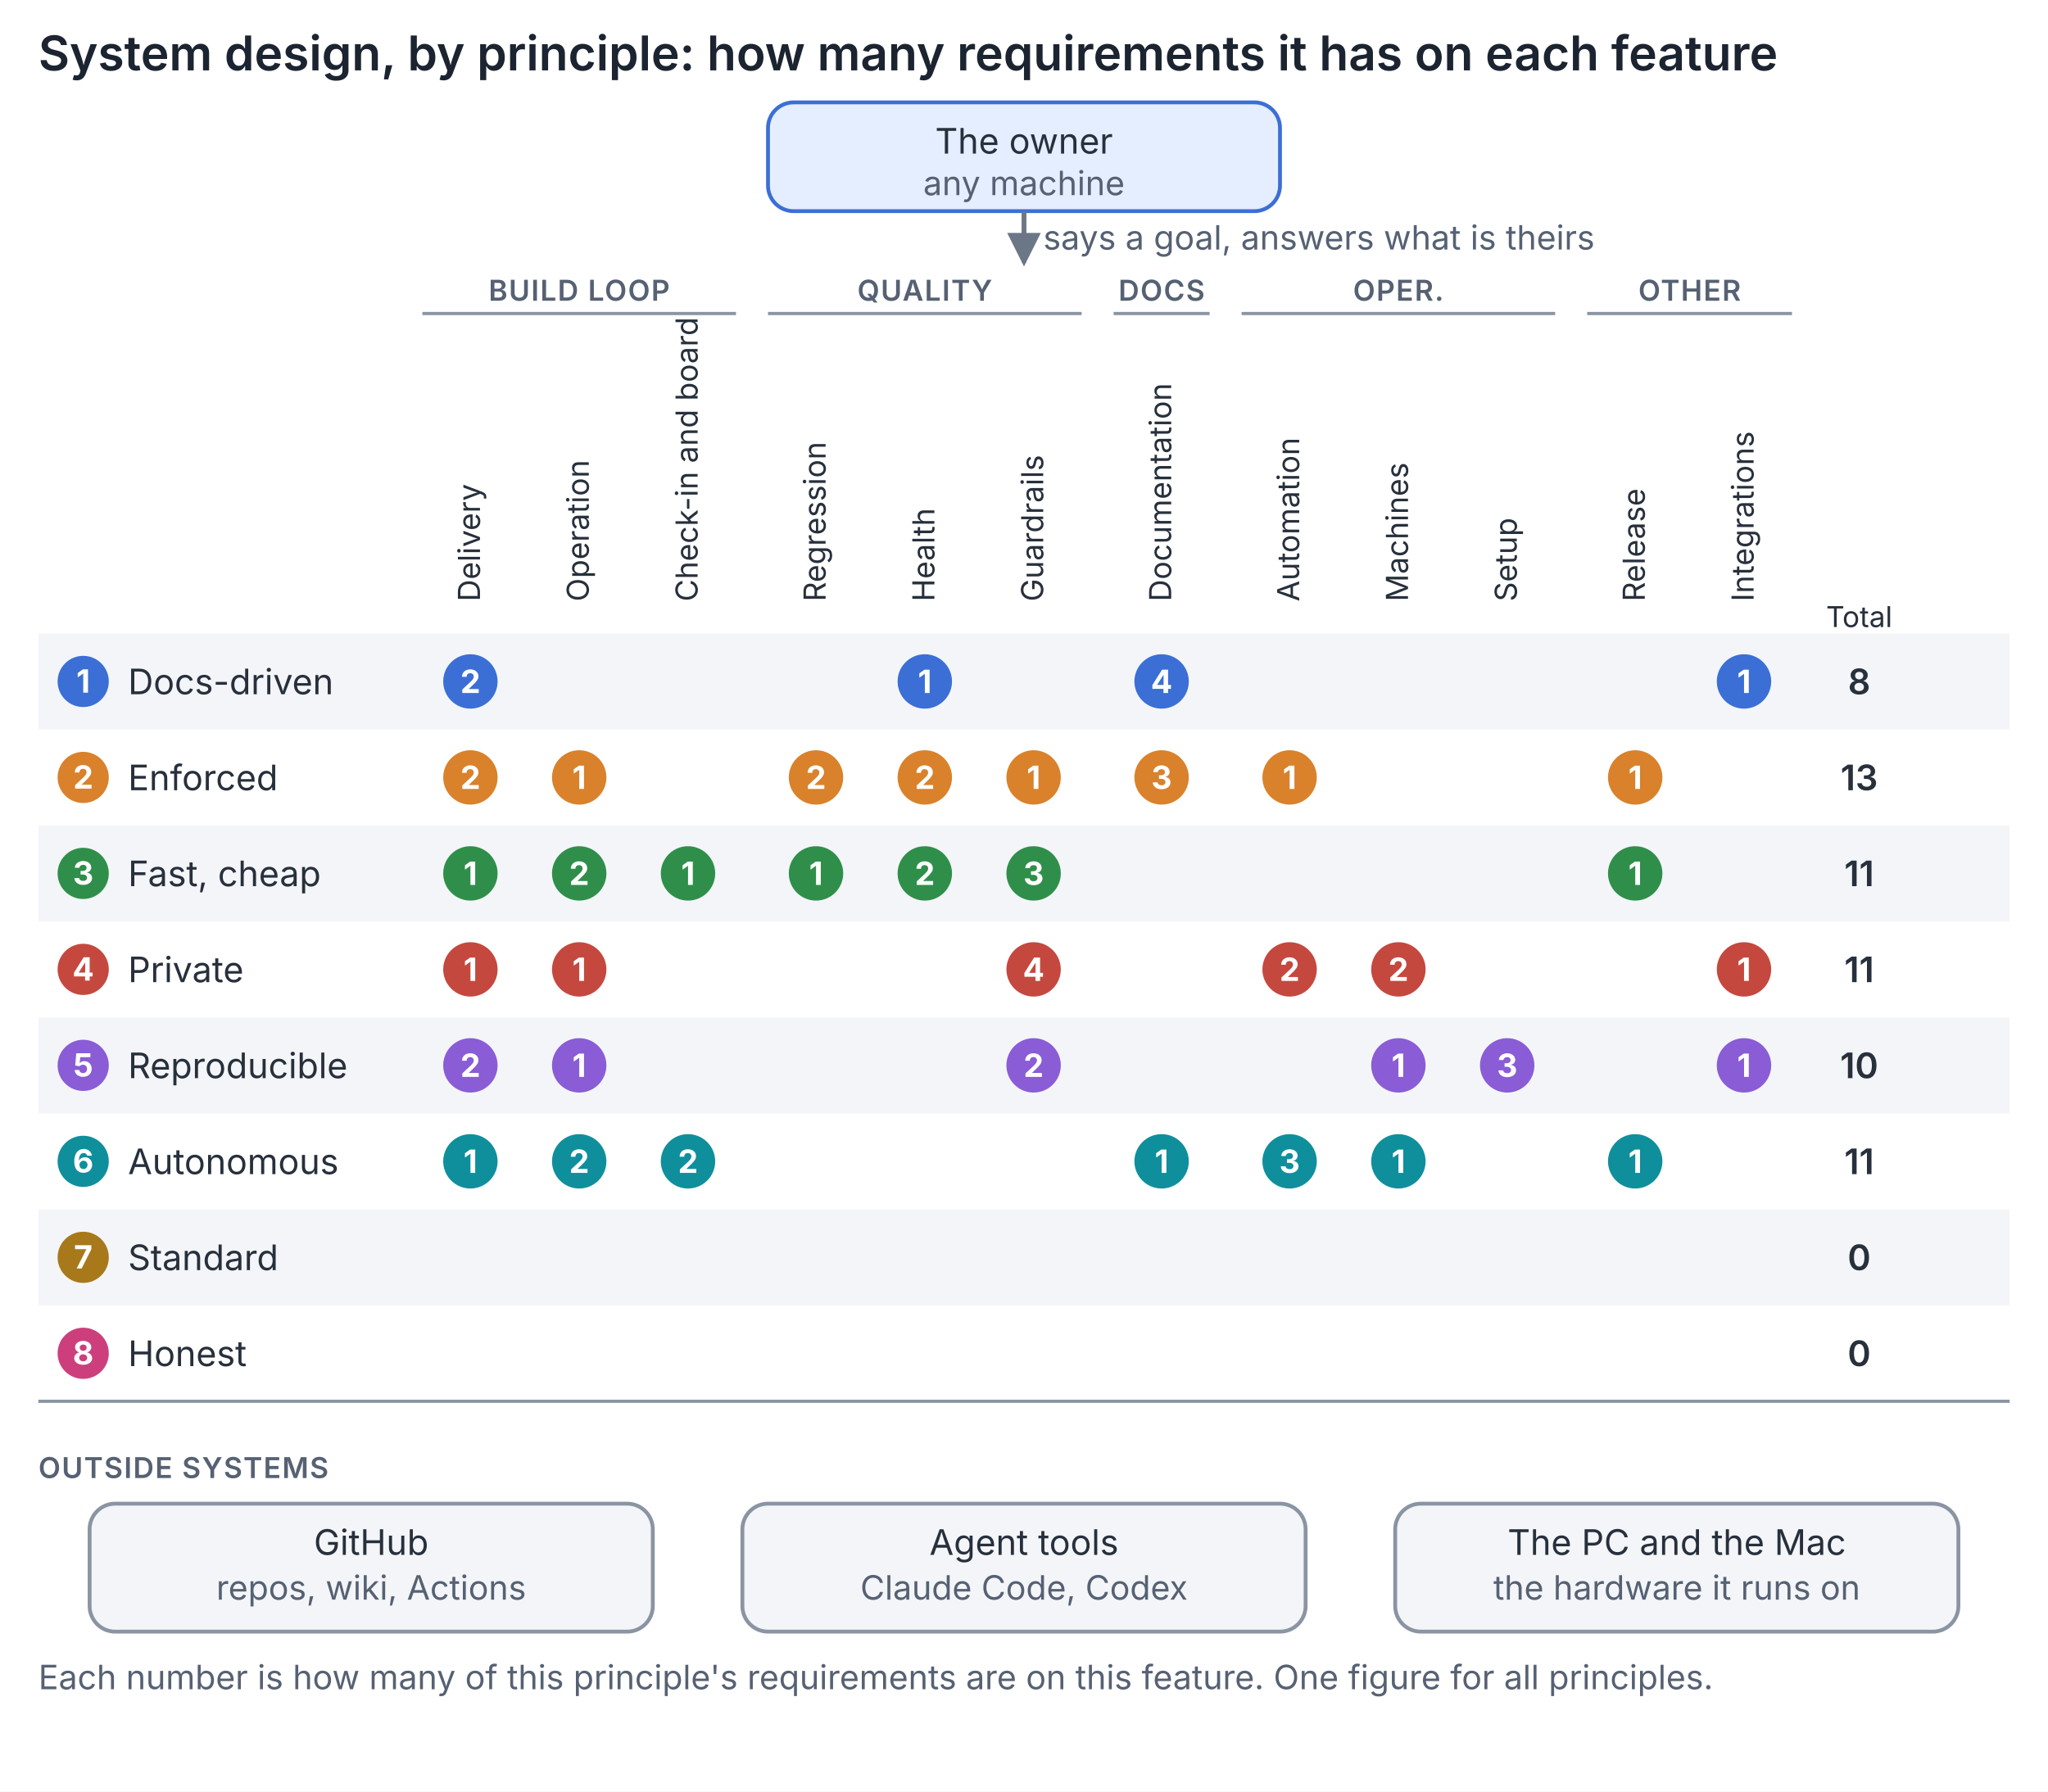
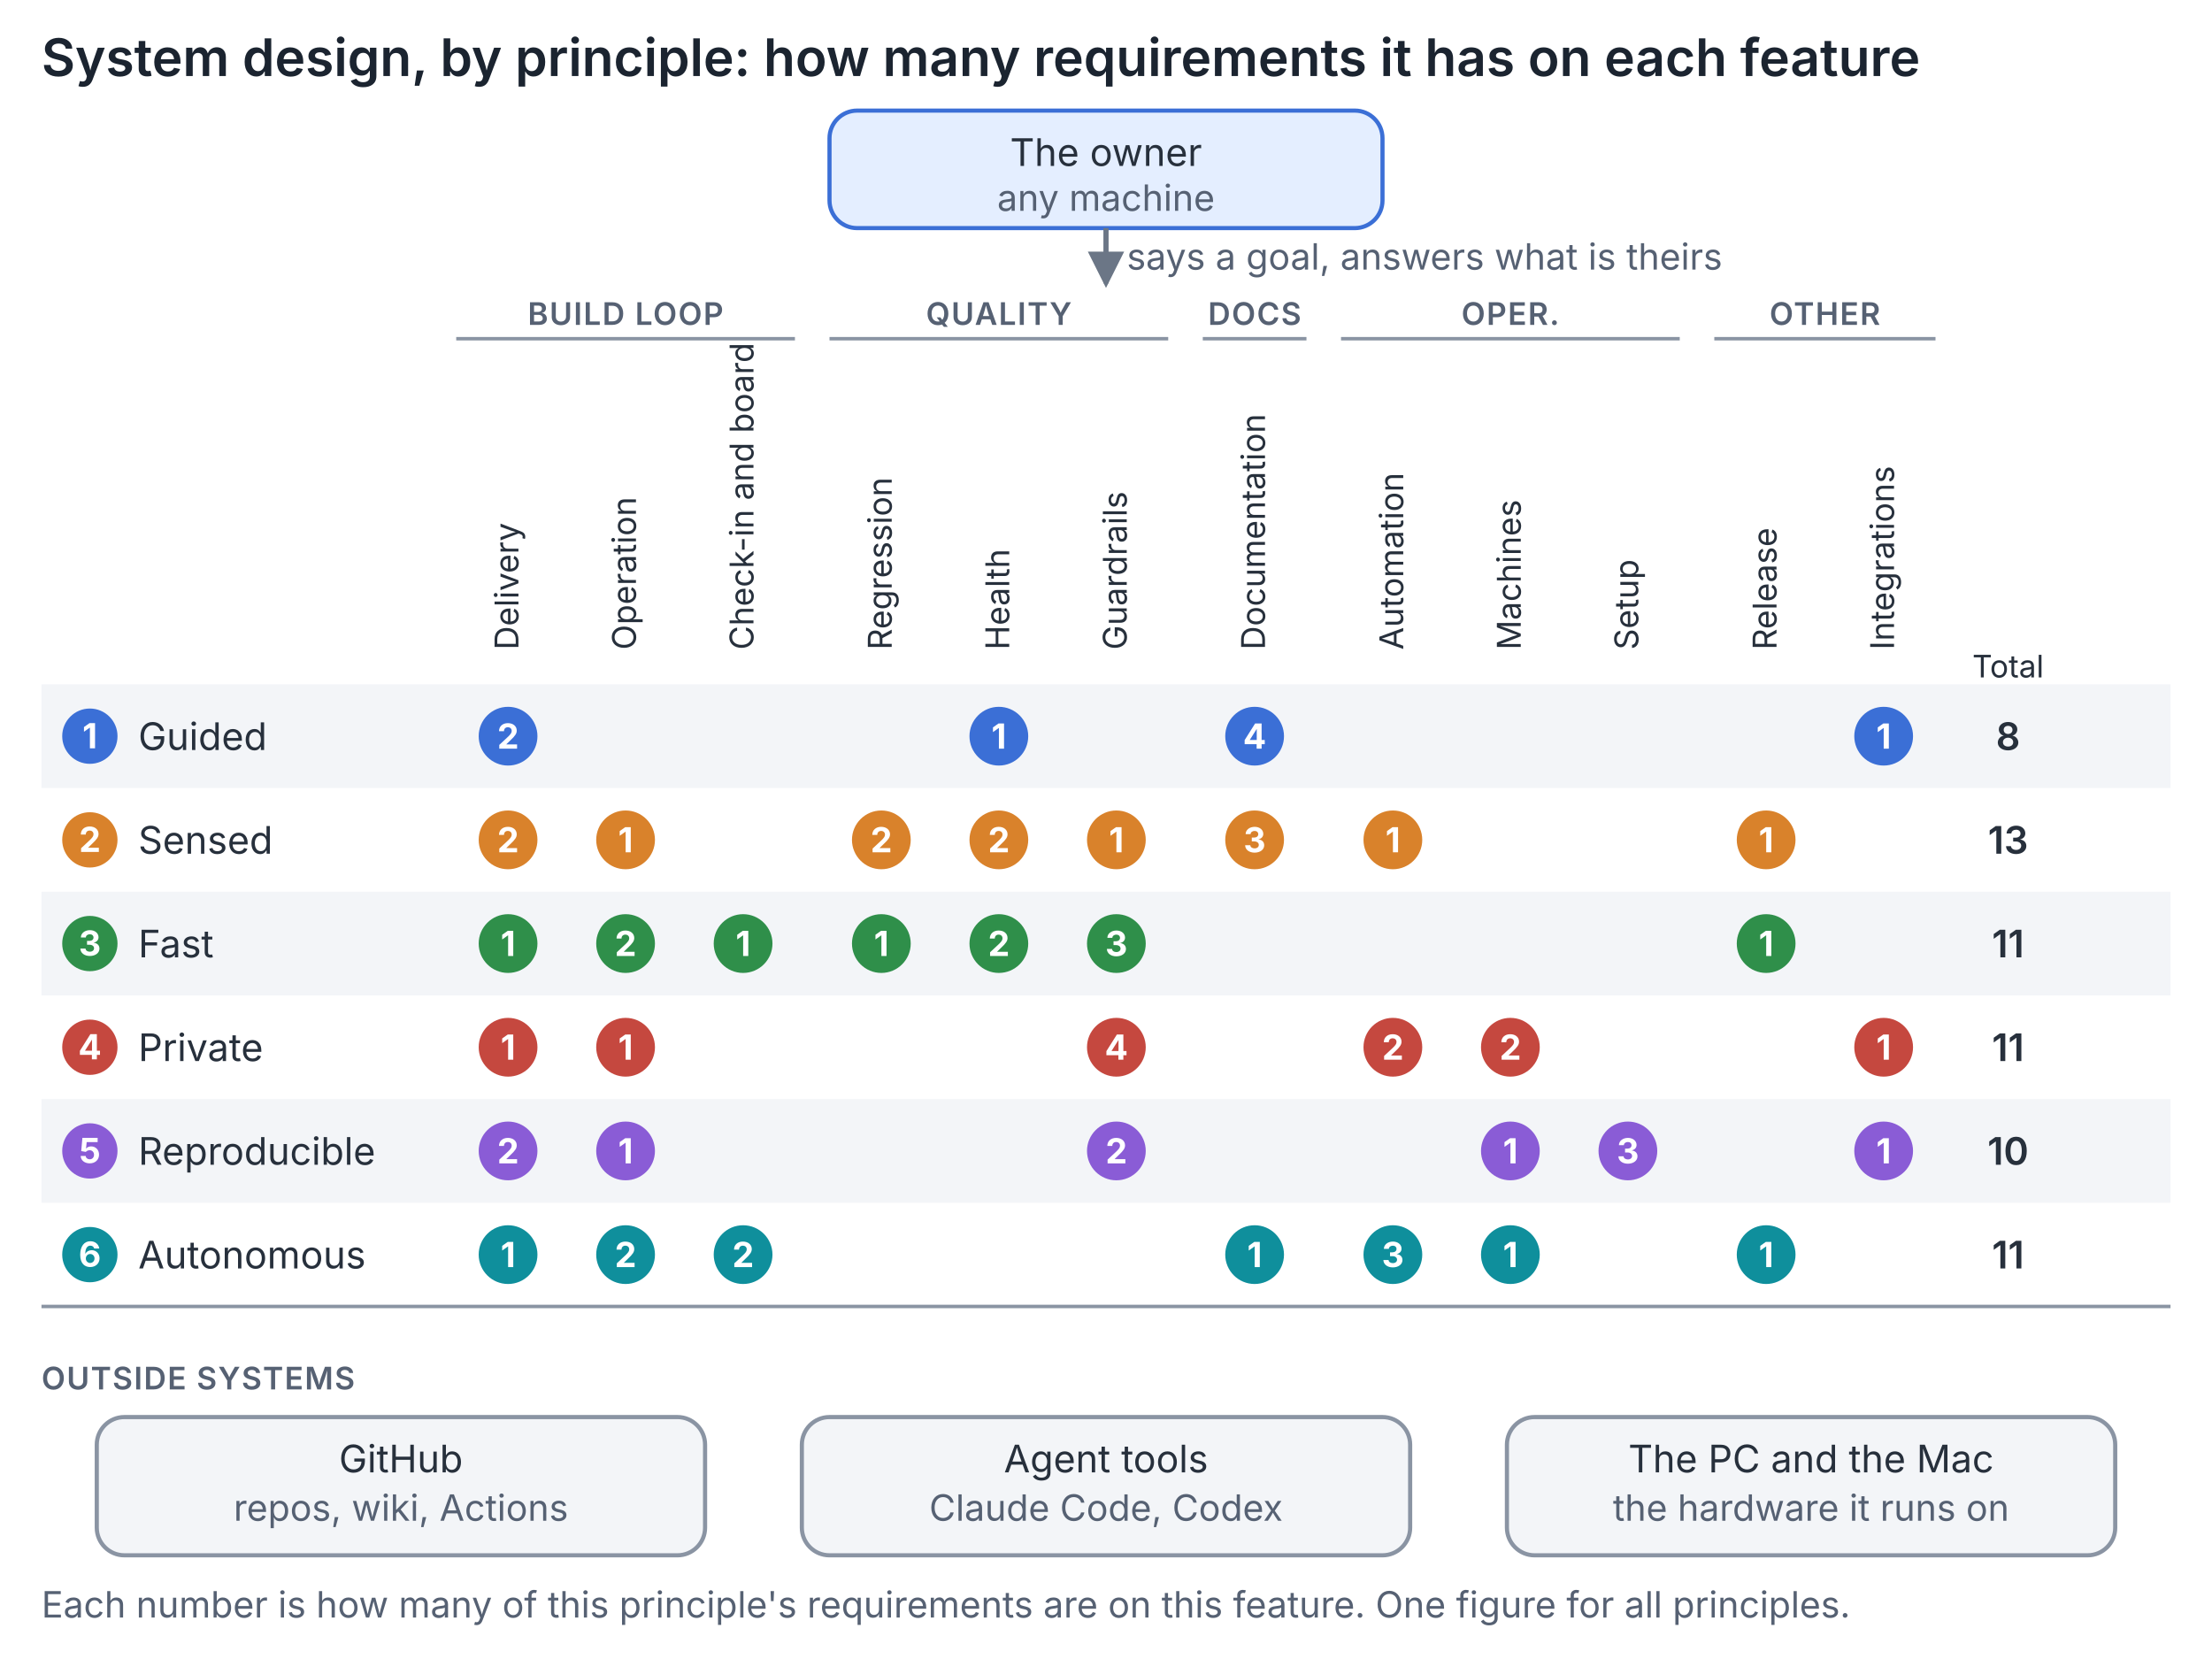
- <svg xmlns="http://www.w3.org/2000/svg" viewBox="0 0 640 560" width="640" role="img" aria-label="System design, by principle: how many requirements it has on each feature">
+ <svg xmlns="http://www.w3.org/2000/svg" viewBox="0 0 640 480" width="640" role="img" aria-label="System design, by principle: how many requirements it has on each feature">
  <style>.t{font:600 15px system-ui,-apple-system,Segoe UI,sans-serif;fill:#1b2430}.h{font:600 9px system-ui,-apple-system,Segoe UI,sans-serif;fill:#566173;letter-spacing:.04em}.s{font:400 11px system-ui,-apple-system,Segoe UI,sans-serif;fill:#27303c}.x{font:400 10.5px system-ui,-apple-system,Segoe UI,sans-serif;fill:#566173}.n{font:400 9px system-ui,-apple-system,Segoe UI,sans-serif;fill:#27303c}.k{font:700 10px system-ui,-apple-system,Segoe UI,sans-serif;fill:#fff}.bg{fill:#fff}.you{fill:#e4eeff;stroke:#3b6fd6}.box{fill:#f3f5f8;stroke:#8a94a3}.stripe{fill:#f3f5f8}.rule{stroke:#8a94a3;stroke-width:1}.a{stroke:#6b7686;stroke-width:1.5;fill:none}.ah{fill:#6b7686}.c1{fill:#3b6fd6}.c2{fill:#d9822b}.c3{fill:#2f8f4a}.c4{fill:#c5483f}.c5{fill:#8a5cd6}.c6{fill:#0f8f9c}.c7{fill:#a8791a}.c8{fill:#cc3f7c}@media (prefers-color-scheme: dark){.t{fill:#eef2f6}.h,.x{fill:#a3afbf}.s,.n{fill:#e1e7ee}.k{fill:#12171d}.bg{fill:#12171d}.you{fill:#162a4f;stroke:#6d9bf0}.box{fill:#222b36;stroke:#5c6b7d}.stripe{fill:#181e26}.rule{stroke:#5c6b7d}.a{stroke:#9aa7b8}.ah{fill:#9aa7b8}.c1{fill:#6d9bf0}.c2{fill:#f0a050}.c3{fill:#4fb56c}.c4{fill:#e0736a}.c5{fill:#b08cf0}.c6{fill:#3fc4d2}.c7{fill:#e0b84a}.c8{fill:#f07aa8}}</style>
  <defs>
    <marker id="ah" viewBox="0 0 8 8" refX="7" refY="4" markerWidth="7" markerHeight="7" orient="auto-start-reverse">
      <path d="M0 0 L8 4 L0 8 z" class="ah" />
    </marker>
  </defs>
-   <rect width="640" height="560" class="bg" />
+   <rect width="640" height="480" class="bg" />
  <text x="12" y="22" class="t">System design, by principle: how many requirements it has on each feature</text>
  <rect x="240" y="32" width="160" height="34" rx="8" class="you" stroke-width="1.2" />
  <text x="320" y="48" text-anchor="middle" class="s">The owner</text>
  <text x="320" y="61" text-anchor="middle" class="x">any machine</text>
  <path d="M320 66 L320 82" class="a" marker-end="url(#ah)" />
  <text x="326" y="78" class="x">says a goal, answers what is theirs</text>
  <text x="181.0" y="94" text-anchor="middle" class="h">BUILD LOOP</text>
  <path d="M132 98 L230 98" class="rule" />
  <text x="289.0" y="94" text-anchor="middle" class="h">QUALITY</text>
  <path d="M240 98 L338 98" class="rule" />
  <text x="363.0" y="94" text-anchor="middle" class="h">DOCS</text>
  <path d="M348 98 L378 98" class="rule" />
  <text x="437.0" y="94" text-anchor="middle" class="h">OPER.</text>
  <path d="M388 98 L486 98" class="rule" />
  <text x="528.0" y="94" text-anchor="middle" class="h">OTHER</text>
  <path d="M496 98 L560 98" class="rule" />
  <text transform="translate(147.0 104) rotate(-90)" x="-84" y="3" class="n" style="font-size:9.5px">Delivery</text>
  <text transform="translate(181.0 104) rotate(-90)" x="-84" y="3" class="n" style="font-size:9.5px">Operation</text>
  <text transform="translate(215.0 104) rotate(-90)" x="-84" y="3" class="n" style="font-size:9.5px">Check-in and board</text>
  <text transform="translate(255.0 104) rotate(-90)" x="-84" y="3" class="n" style="font-size:9.5px">Regression</text>
  <text transform="translate(289.0 104) rotate(-90)" x="-84" y="3" class="n" style="font-size:9.5px">Health</text>
  <text transform="translate(323.0 104) rotate(-90)" x="-84" y="3" class="n" style="font-size:9.5px">Guardrails</text>
  <text transform="translate(363.0 104) rotate(-90)" x="-84" y="3" class="n" style="font-size:9.5px">Documentation</text>
  <text transform="translate(403.0 104) rotate(-90)" x="-84" y="3" class="n" style="font-size:9.5px">Automation</text>
  <text transform="translate(437.0 104) rotate(-90)" x="-84" y="3" class="n" style="font-size:9.5px">Machines</text>
  <text transform="translate(471.0 104) rotate(-90)" x="-84" y="3" class="n" style="font-size:9.5px">Setup</text>
  <text transform="translate(511.0 104) rotate(-90)" x="-84" y="3" class="n" style="font-size:9.5px">Release</text>
  <text transform="translate(545.0 104) rotate(-90)" x="-84" y="3" class="n" style="font-size:9.5px">Integrations</text>
  <text x="581.0" y="196" text-anchor="middle" class="n">Total</text>
  <rect x="12" y="198" width="616" height="30" class="stripe" />
  <circle cx="26" cy="213" r="8" class="c1" />
  <text x="26" y="216.5" text-anchor="middle" class="k">1</text>
-   <text x="40" y="217" class="s">Docs-driven</text>
+   <text x="40" y="217" class="s">Guided</text>
  <circle cx="147.0" cy="213.0" r="8.5" class="c1" />
  <text x="147.0" y="216.6" text-anchor="middle" class="k">2</text>
  <circle cx="289.0" cy="213.0" r="8.5" class="c1" />
  <text x="289.0" y="216.6" text-anchor="middle" class="k">1</text>
  <circle cx="363.0" cy="213.0" r="8.5" class="c1" />
  <text x="363.0" y="216.6" text-anchor="middle" class="k">4</text>
  <circle cx="545.0" cy="213.0" r="8.5" class="c1" />
  <text x="545.0" y="216.6" text-anchor="middle" class="k">1</text>
  <text x="581.0" y="217" text-anchor="middle" class="s" style="font-weight:600">8</text>
  <circle cx="26" cy="243" r="8" class="c2" />
  <text x="26" y="246.5" text-anchor="middle" class="k">2</text>
-   <text x="40" y="247" class="s">Enforced</text>
+   <text x="40" y="247" class="s">Sensed</text>
  <circle cx="147.0" cy="243.0" r="8.5" class="c2" />
  <text x="147.0" y="246.6" text-anchor="middle" class="k">2</text>
  <circle cx="181.0" cy="243.0" r="8.5" class="c2" />
  <text x="181.0" y="246.6" text-anchor="middle" class="k">1</text>
  <circle cx="255.0" cy="243.0" r="8.5" class="c2" />
  <text x="255.0" y="246.6" text-anchor="middle" class="k">2</text>
  <circle cx="289.0" cy="243.0" r="8.5" class="c2" />
  <text x="289.0" y="246.6" text-anchor="middle" class="k">2</text>
  <circle cx="323.0" cy="243.0" r="8.5" class="c2" />
  <text x="323.0" y="246.6" text-anchor="middle" class="k">1</text>
  <circle cx="363.0" cy="243.0" r="8.5" class="c2" />
  <text x="363.0" y="246.6" text-anchor="middle" class="k">3</text>
  <circle cx="403.0" cy="243.0" r="8.5" class="c2" />
  <text x="403.0" y="246.6" text-anchor="middle" class="k">1</text>
  <circle cx="511.0" cy="243.0" r="8.5" class="c2" />
  <text x="511.0" y="246.6" text-anchor="middle" class="k">1</text>
  <text x="581.0" y="247" text-anchor="middle" class="s" style="font-weight:600">13</text>
  <rect x="12" y="258" width="616" height="30" class="stripe" />
  <circle cx="26" cy="273" r="8" class="c3" />
  <text x="26" y="276.5" text-anchor="middle" class="k">3</text>
-   <text x="40" y="277" class="s">Fast, cheap</text>
+   <text x="40" y="277" class="s">Fast</text>
  <circle cx="147.0" cy="273.0" r="8.5" class="c3" />
  <text x="147.0" y="276.6" text-anchor="middle" class="k">1</text>
  <circle cx="181.0" cy="273.0" r="8.5" class="c3" />
  <text x="181.0" y="276.6" text-anchor="middle" class="k">2</text>
  <circle cx="215.0" cy="273.0" r="8.5" class="c3" />
  <text x="215.0" y="276.6" text-anchor="middle" class="k">1</text>
  <circle cx="255.0" cy="273.0" r="8.5" class="c3" />
  <text x="255.0" y="276.6" text-anchor="middle" class="k">1</text>
  <circle cx="289.0" cy="273.0" r="8.5" class="c3" />
  <text x="289.0" y="276.6" text-anchor="middle" class="k">2</text>
  <circle cx="323.0" cy="273.0" r="8.5" class="c3" />
  <text x="323.0" y="276.6" text-anchor="middle" class="k">3</text>
  <circle cx="511.0" cy="273.0" r="8.5" class="c3" />
  <text x="511.0" y="276.6" text-anchor="middle" class="k">1</text>
  <text x="581.0" y="277" text-anchor="middle" class="s" style="font-weight:600">11</text>
  <circle cx="26" cy="303" r="8" class="c4" />
  <text x="26" y="306.5" text-anchor="middle" class="k">4</text>
  <text x="40" y="307" class="s">Private</text>
  <circle cx="147.0" cy="303.0" r="8.5" class="c4" />
  <text x="147.0" y="306.6" text-anchor="middle" class="k">1</text>
  <circle cx="181.0" cy="303.0" r="8.5" class="c4" />
  <text x="181.0" y="306.6" text-anchor="middle" class="k">1</text>
  <circle cx="323.0" cy="303.0" r="8.5" class="c4" />
  <text x="323.0" y="306.6" text-anchor="middle" class="k">4</text>
  <circle cx="403.0" cy="303.0" r="8.5" class="c4" />
  <text x="403.0" y="306.6" text-anchor="middle" class="k">2</text>
  <circle cx="437.0" cy="303.0" r="8.5" class="c4" />
  <text x="437.0" y="306.6" text-anchor="middle" class="k">2</text>
  <circle cx="545.0" cy="303.0" r="8.5" class="c4" />
  <text x="545.0" y="306.6" text-anchor="middle" class="k">1</text>
  <text x="581.0" y="307" text-anchor="middle" class="s" style="font-weight:600">11</text>
  <rect x="12" y="318" width="616" height="30" class="stripe" />
  <circle cx="26" cy="333" r="8" class="c5" />
  <text x="26" y="336.5" text-anchor="middle" class="k">5</text>
  <text x="40" y="337" class="s">Reproducible</text>
  <circle cx="147.0" cy="333.0" r="8.5" class="c5" />
  <text x="147.0" y="336.6" text-anchor="middle" class="k">2</text>
  <circle cx="181.0" cy="333.0" r="8.5" class="c5" />
  <text x="181.0" y="336.6" text-anchor="middle" class="k">1</text>
  <circle cx="323.0" cy="333.0" r="8.5" class="c5" />
  <text x="323.0" y="336.6" text-anchor="middle" class="k">2</text>
  <circle cx="437.0" cy="333.0" r="8.5" class="c5" />
  <text x="437.0" y="336.6" text-anchor="middle" class="k">1</text>
  <circle cx="471.0" cy="333.0" r="8.5" class="c5" />
  <text x="471.0" y="336.6" text-anchor="middle" class="k">3</text>
  <circle cx="545.0" cy="333.0" r="8.5" class="c5" />
  <text x="545.0" y="336.6" text-anchor="middle" class="k">1</text>
  <text x="581.0" y="337" text-anchor="middle" class="s" style="font-weight:600">10</text>
  <circle cx="26" cy="363" r="8" class="c6" />
  <text x="26" y="366.5" text-anchor="middle" class="k">6</text>
  <text x="40" y="367" class="s">Autonomous</text>
  <circle cx="147.0" cy="363.0" r="8.5" class="c6" />
  <text x="147.0" y="366.6" text-anchor="middle" class="k">1</text>
  <circle cx="181.0" cy="363.0" r="8.5" class="c6" />
  <text x="181.0" y="366.6" text-anchor="middle" class="k">2</text>
  <circle cx="215.0" cy="363.0" r="8.5" class="c6" />
  <text x="215.0" y="366.6" text-anchor="middle" class="k">2</text>
  <circle cx="363.0" cy="363.0" r="8.5" class="c6" />
  <text x="363.0" y="366.6" text-anchor="middle" class="k">1</text>
  <circle cx="403.0" cy="363.0" r="8.5" class="c6" />
  <text x="403.0" y="366.6" text-anchor="middle" class="k">3</text>
  <circle cx="437.0" cy="363.0" r="8.5" class="c6" />
  <text x="437.0" y="366.6" text-anchor="middle" class="k">1</text>
  <circle cx="511.0" cy="363.0" r="8.5" class="c6" />
  <text x="511.0" y="366.6" text-anchor="middle" class="k">1</text>
  <text x="581.0" y="367" text-anchor="middle" class="s" style="font-weight:600">11</text>
-   <rect x="12" y="378" width="616" height="30" class="stripe" />
-   <circle cx="26" cy="393" r="8" class="c7" />
-   <text x="26" y="396.5" text-anchor="middle" class="k">7</text>
-   <text x="40" y="397" class="s">Standard</text>
-   <text x="581.0" y="397" text-anchor="middle" class="s" style="font-weight:600">0</text>
-   <circle cx="26" cy="423" r="8" class="c8" />
-   <text x="26" y="426.5" text-anchor="middle" class="k">8</text>
-   <text x="40" y="427" class="s">Honest</text>
-   <text x="581.0" y="427" text-anchor="middle" class="s" style="font-weight:600">0</text>
-   <path d="M12 438 L628 438" class="rule" />
-   <text x="12" y="462" class="h">OUTSIDE SYSTEMS</text>
-   <rect x="28" y="470" width="176" height="40" rx="8" class="box" stroke-width="1.2" />
-   <text x="116" y="486" text-anchor="middle" class="s">GitHub</text>
-   <text x="116" y="500" text-anchor="middle" class="x">repos, wiki, Actions</text>
-   <rect x="232" y="470" width="176" height="40" rx="8" class="box" stroke-width="1.2" />
-   <text x="320" y="486" text-anchor="middle" class="s">Agent tools</text>
-   <text x="320" y="500" text-anchor="middle" class="x">Claude Code, Codex</text>
-   <rect x="436" y="470" width="176" height="40" rx="8" class="box" stroke-width="1.2" />
-   <text x="524" y="486" text-anchor="middle" class="s">The PC and the Mac</text>
-   <text x="524" y="500" text-anchor="middle" class="x">the hardware it runs on</text>
-   <text x="12" y="528" class="x">Each number is how many of this principle's requirements are on this feature. One figure for all principles.</text>
+   <path d="M12 378 L628 378" class="rule" />
+   <text x="12" y="402" class="h">OUTSIDE SYSTEMS</text>
+   <rect x="28" y="410" width="176" height="40" rx="8" class="box" stroke-width="1.2" />
+   <text x="116" y="426" text-anchor="middle" class="s">GitHub</text>
+   <text x="116" y="440" text-anchor="middle" class="x">repos, wiki, Actions</text>
+   <rect x="232" y="410" width="176" height="40" rx="8" class="box" stroke-width="1.2" />
+   <text x="320" y="426" text-anchor="middle" class="s">Agent tools</text>
+   <text x="320" y="440" text-anchor="middle" class="x">Claude Code, Codex</text>
+   <rect x="436" y="410" width="176" height="40" rx="8" class="box" stroke-width="1.2" />
+   <text x="524" y="426" text-anchor="middle" class="s">The PC and the Mac</text>
+   <text x="524" y="440" text-anchor="middle" class="x">the hardware it runs on</text>
+   <text x="12" y="468" class="x">Each number is how many of this principle's requirements are on this feature. One figure for all principles.</text>
</svg>
